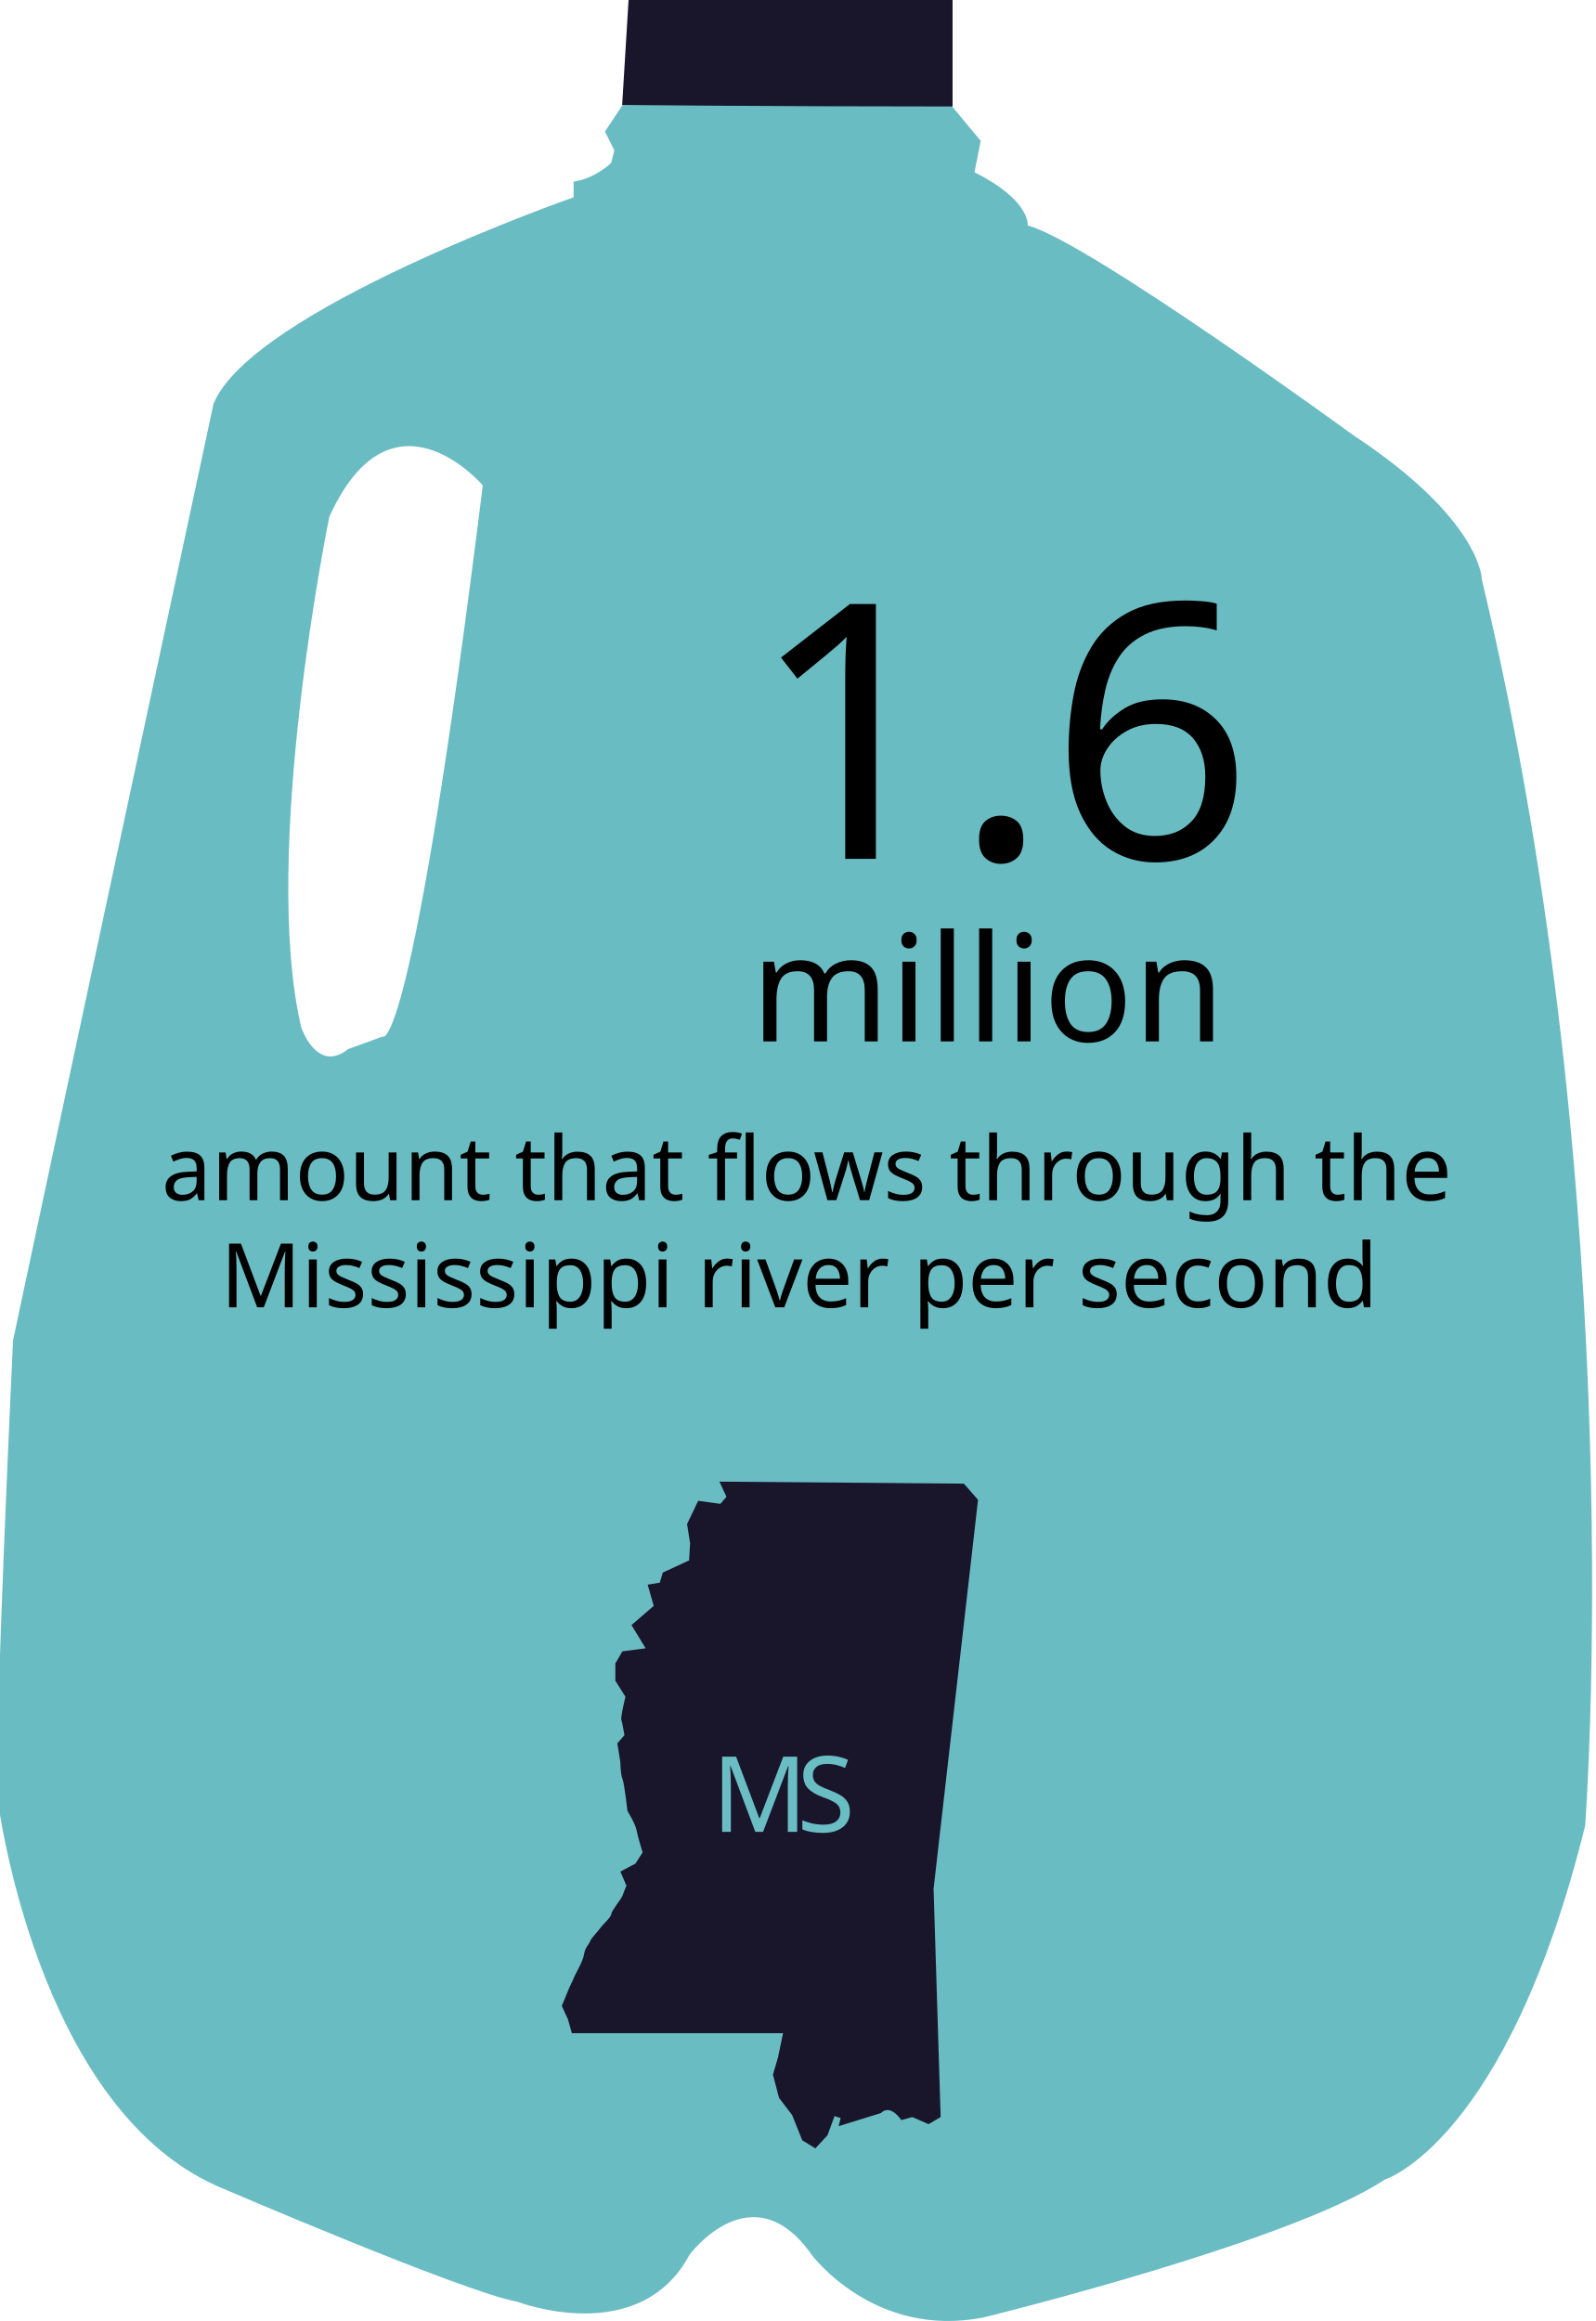
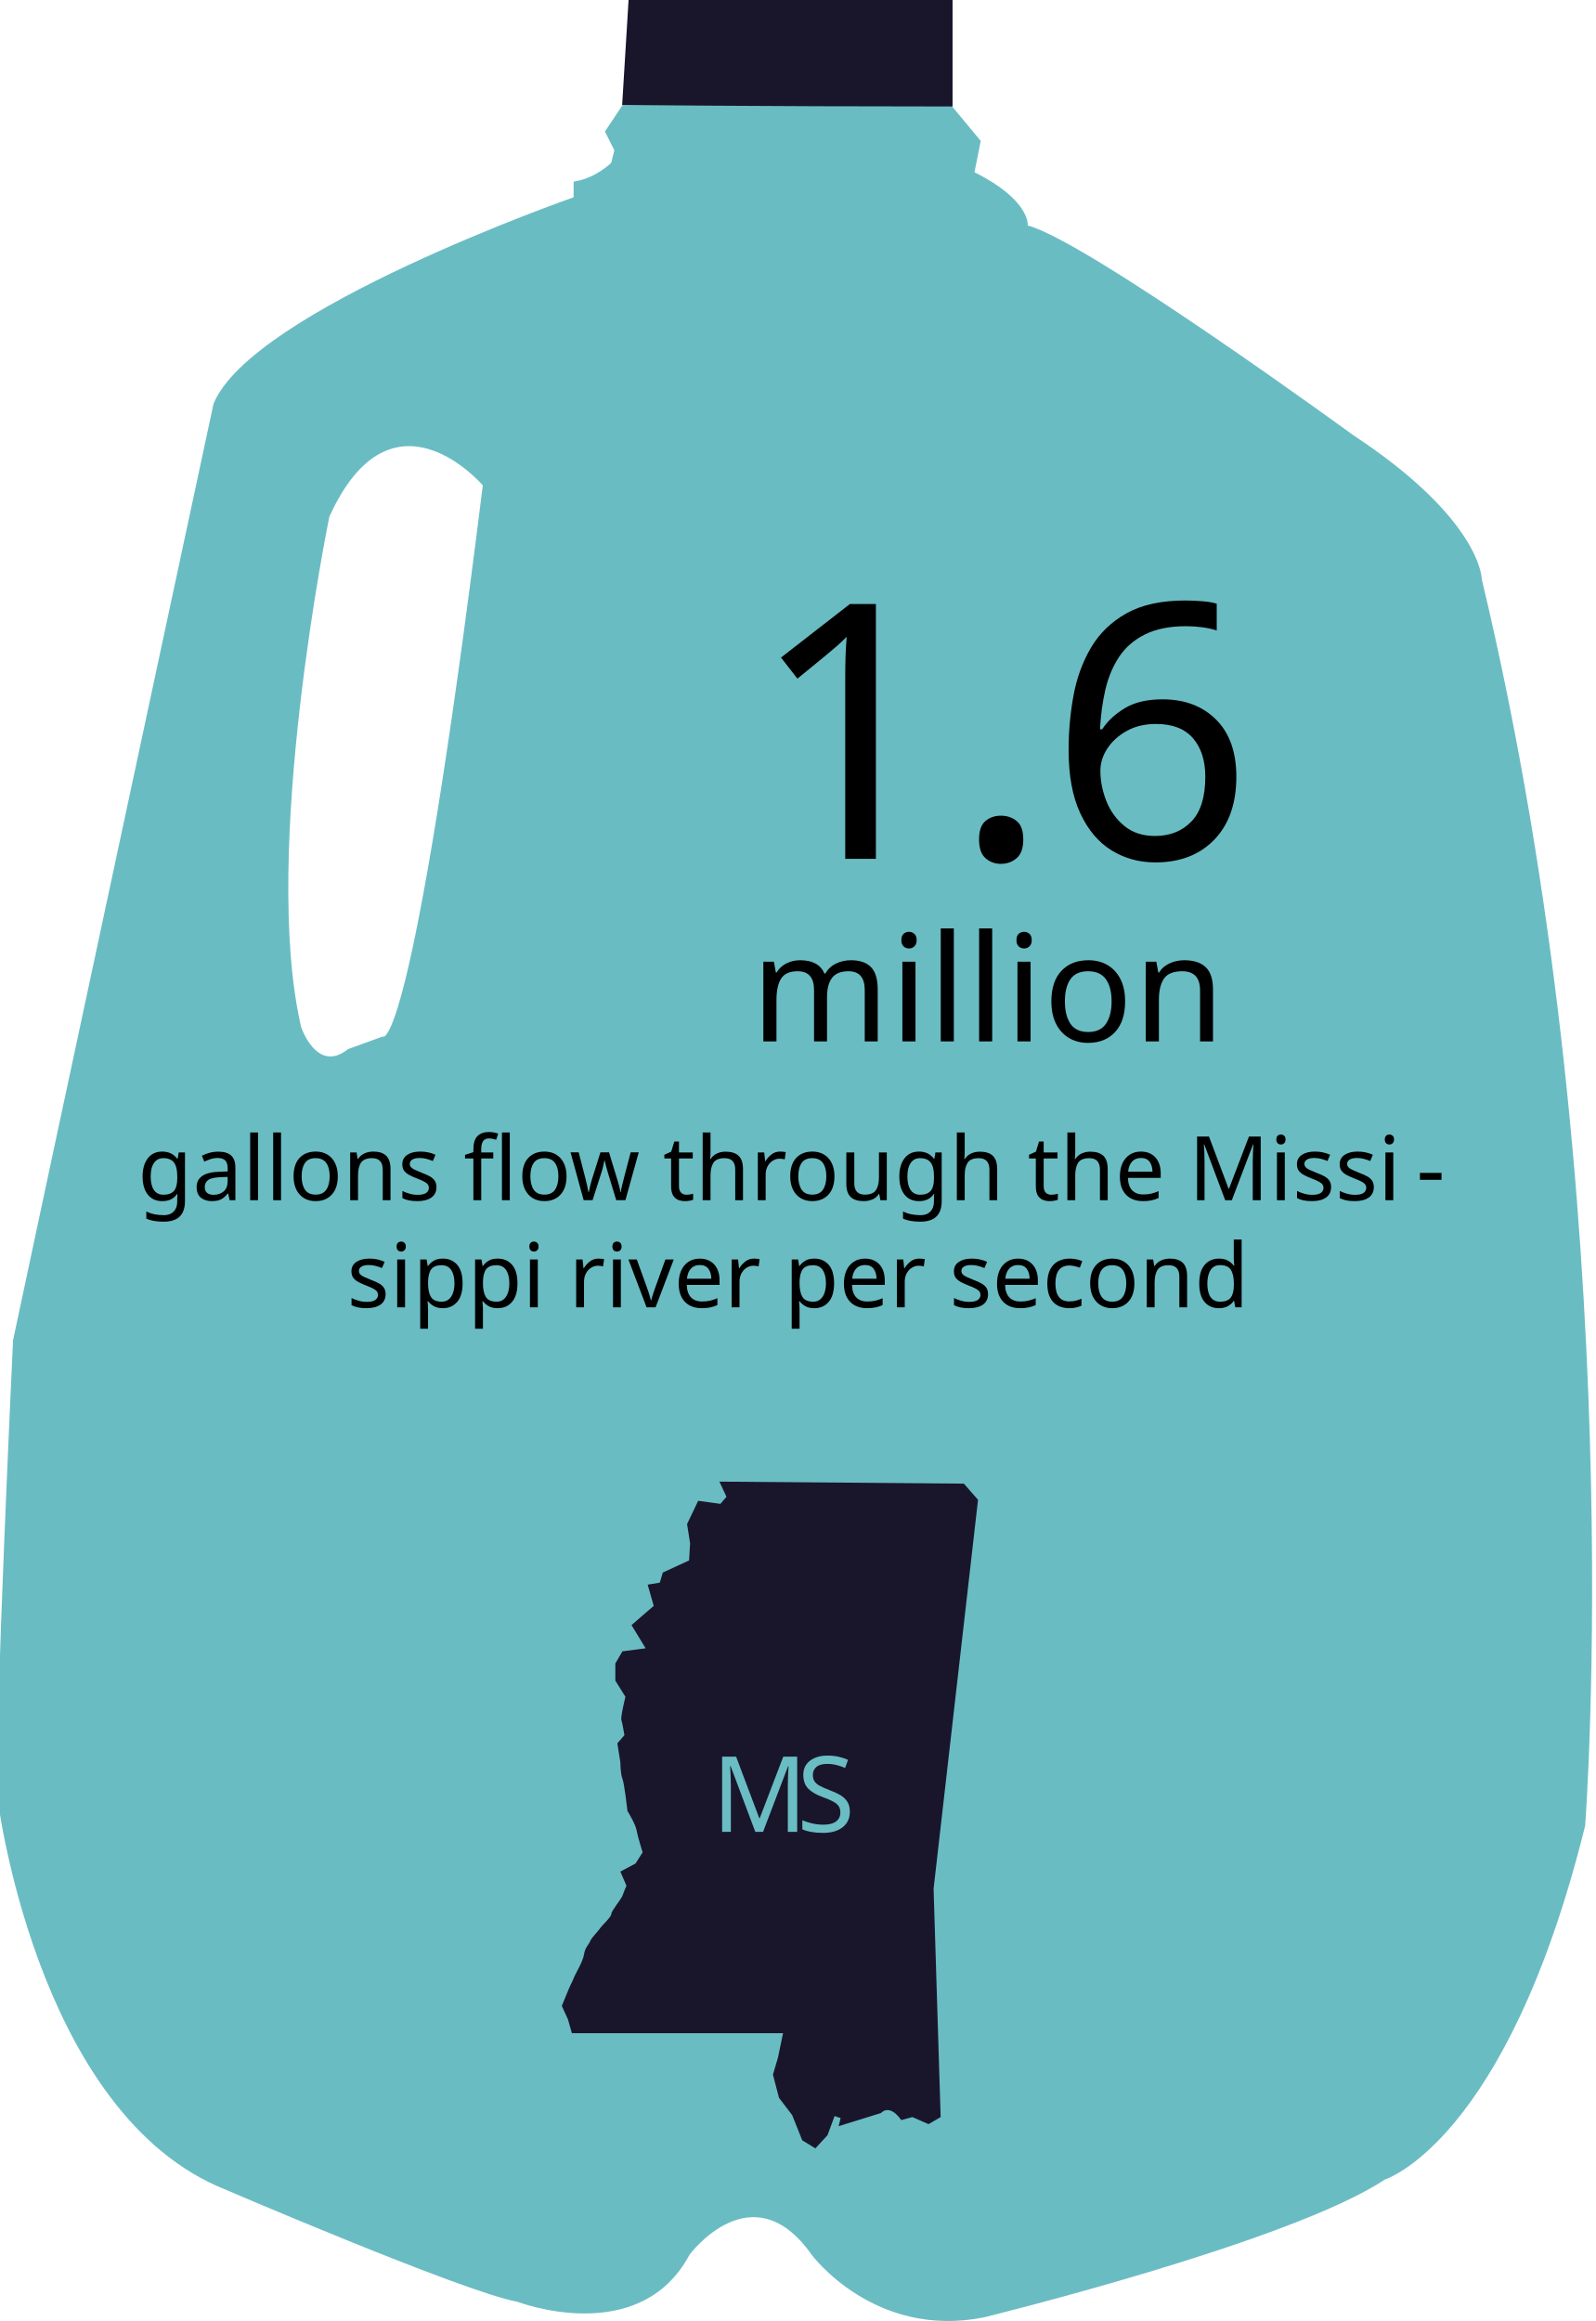
<svg xmlns="http://www.w3.org/2000/svg" version="1.1" id="Layer_1" x="0px" y="0px" width="536.378px" height="780.521px" viewBox="0 0 536.378 780.521" enable-background="new 0 0 536.378 780.521" xml:space="preserve">
  <g>
    <g>
      <path fill="#6ABCC3" d="M329.795,47.392l-2.106,10.53c18.959,9.479,17.903,17.903,17.903,17.903    c20.01,5.263,109.521,70.558,109.521,70.558c43.176,28.433,43.176,48.442,43.176,48.442    c50.553,211.678,34.752,419.134,34.752,419.134c-26.328,106.364-67.396,119.005-67.396,119.005    C434.049,754.024,330.852,779.3,330.852,779.3c-36.861,7.373-57.922-21.062-57.922-21.062c-20.01-28.435-41.069,0-41.069,0    c-16.853,31.595-57.922,15.798-57.922,15.798c-17.903-3.157-101.101-38.964-101.101-38.964    c-61.081-27.384-73.72-130.586-73.72-130.586c-1.052-20.011,5.267-153.751,5.267-153.751    C9.3,427.212,71.786,135.853,71.786,135.853c12.635-31.595,121.105-69.508,121.105-69.508v-5.267    c7.373-1.051,12.637-6.318,12.637-6.318l1.055-4.212l-3.161-6.318l8.424-12.636l2.175-18.333l100.026,15.161L329.795,47.392z     M162.352,163.23c0,0-30.543-35.806-51.604,10.534c0,0-23.17,112.683-9.479,171.655c0,0,5.267,15.797,15.798,7.373l11.584-4.212    C128.651,348.581,138.13,358.056,162.352,163.23z" />
    </g>
    <path fill="#19152B" d="M209.215,35.279c0,0,45.303,0.528,111.104,0.528V0H211.368L209.215,35.279z" />
  </g>
  <rect x="32.689" y="381.761" fill="none" width="468" height="82" />
-   <text transform="matrix(1 0 0 1 54.3218 403.6309)">
-     <tspan x="0" y="0" font-family="'Interstate-Regular'" font-size="30">amount that flows through the </tspan>
-     <tspan x="19.8" y="36" font-family="'Interstate-Regular'" font-size="30">Mississippi river per second </tspan>
+   <text transform="matrix(1 0 0 1 46.2969 403.6309)">
+     <tspan x="0" y="0" font-family="'Interstate-Regular'" font-size="30">gallons flow through the Missi</tspan>
+     <tspan x="429.983" y="0" font-family="'Interstate-Regular'" font-size="30">-</tspan>
+     <tspan x="70.35" y="36" font-family="'Interstate-Regular'" font-size="30">sippi river per second </tspan>
  </text>
  <text transform="matrix(1 0 0 1 251.9434 288.8154)" font-family="'Interstate-Bold'" font-size="120">1.6</text>
  <text transform="matrix(1 0 0 1 410.3403 288.8154)" font-family="'Interstate-Bold'" font-size="70"> </text>
  <text transform="matrix(1 0 0 1 252.4434 350.21)" font-family="'Interstate-Bold'" font-size="50">million</text>
  <path fill="#19162B" d="M316.314,711.947l-2.378-76.781l14.948-130.799l-4.758-5.437l-82.216-0.68l2.378,5.096l-2.038,2.379  l-7.474-1.021l-3.738,7.812l1.019,6.456l-0.339,5.775l-8.833,4.077l-1.019,3.397l-4.077,0.68l2.038,7.134l-7.475,6.456l4.757,7.812  l-7.814,1.021l-2.377,4.076v5.774l3.396,5.438c0,0-1.697,6.793-1.358,7.812c0.339,1.021,1.019,5.099,1.019,5.099l-2.379,2.718  l1.019,6.454c0,0,0,3.739,0.68,5.437c0.68,1.699,1.699,10.871,1.699,10.871s2.718,4.417,3.058,6.456  c0.339,2.038,2.038,7.475,2.038,7.475l-2.379,3.737l-5.096,2.716l2.038,4.758c0,0-1.019,2.379-1.358,3.397  c-0.339,1.02-3.737,5.096-3.737,6.114c0,1.02-3.058,3.737-3.736,4.757c-0.68,1.021-3.059,3.396-3.398,4.416  c-0.339,1.021-1.699,2.039-2.038,4.417c-0.341,2.379-3.059,6.795-3.398,7.813c-0.339,1.02-1.019,2.038-1.699,3.736  c-0.678,1.699-2.377,5.775-2.377,5.775l2.038,4.418l1.358,4.756h71.006l-1.699,8.153l-1.697,5.774l2.039,7.814l4.415,5.775  l3.398,8.493l4.415,2.719l4.078-4.417l2.378-6.454l2.038,0.678l-0.68,2.719l14.27-4.417c0,0,2.718-3.396,6.795,2.379l3.736-1.02  l5.437,2.379L316.314,711.947z" />
  <text transform="matrix(1 0 0 1 239.3906 616.0195)" fill="#6BBDC4" font-family="'Interstate-Regular'" font-size="35.404">M</text>
  <text transform="matrix(1 0 0 1 267.9966 616.0195)" fill="#6BBDC4" font-family="'Interstate-Regular'" font-size="35.404">S</text>
</svg>
